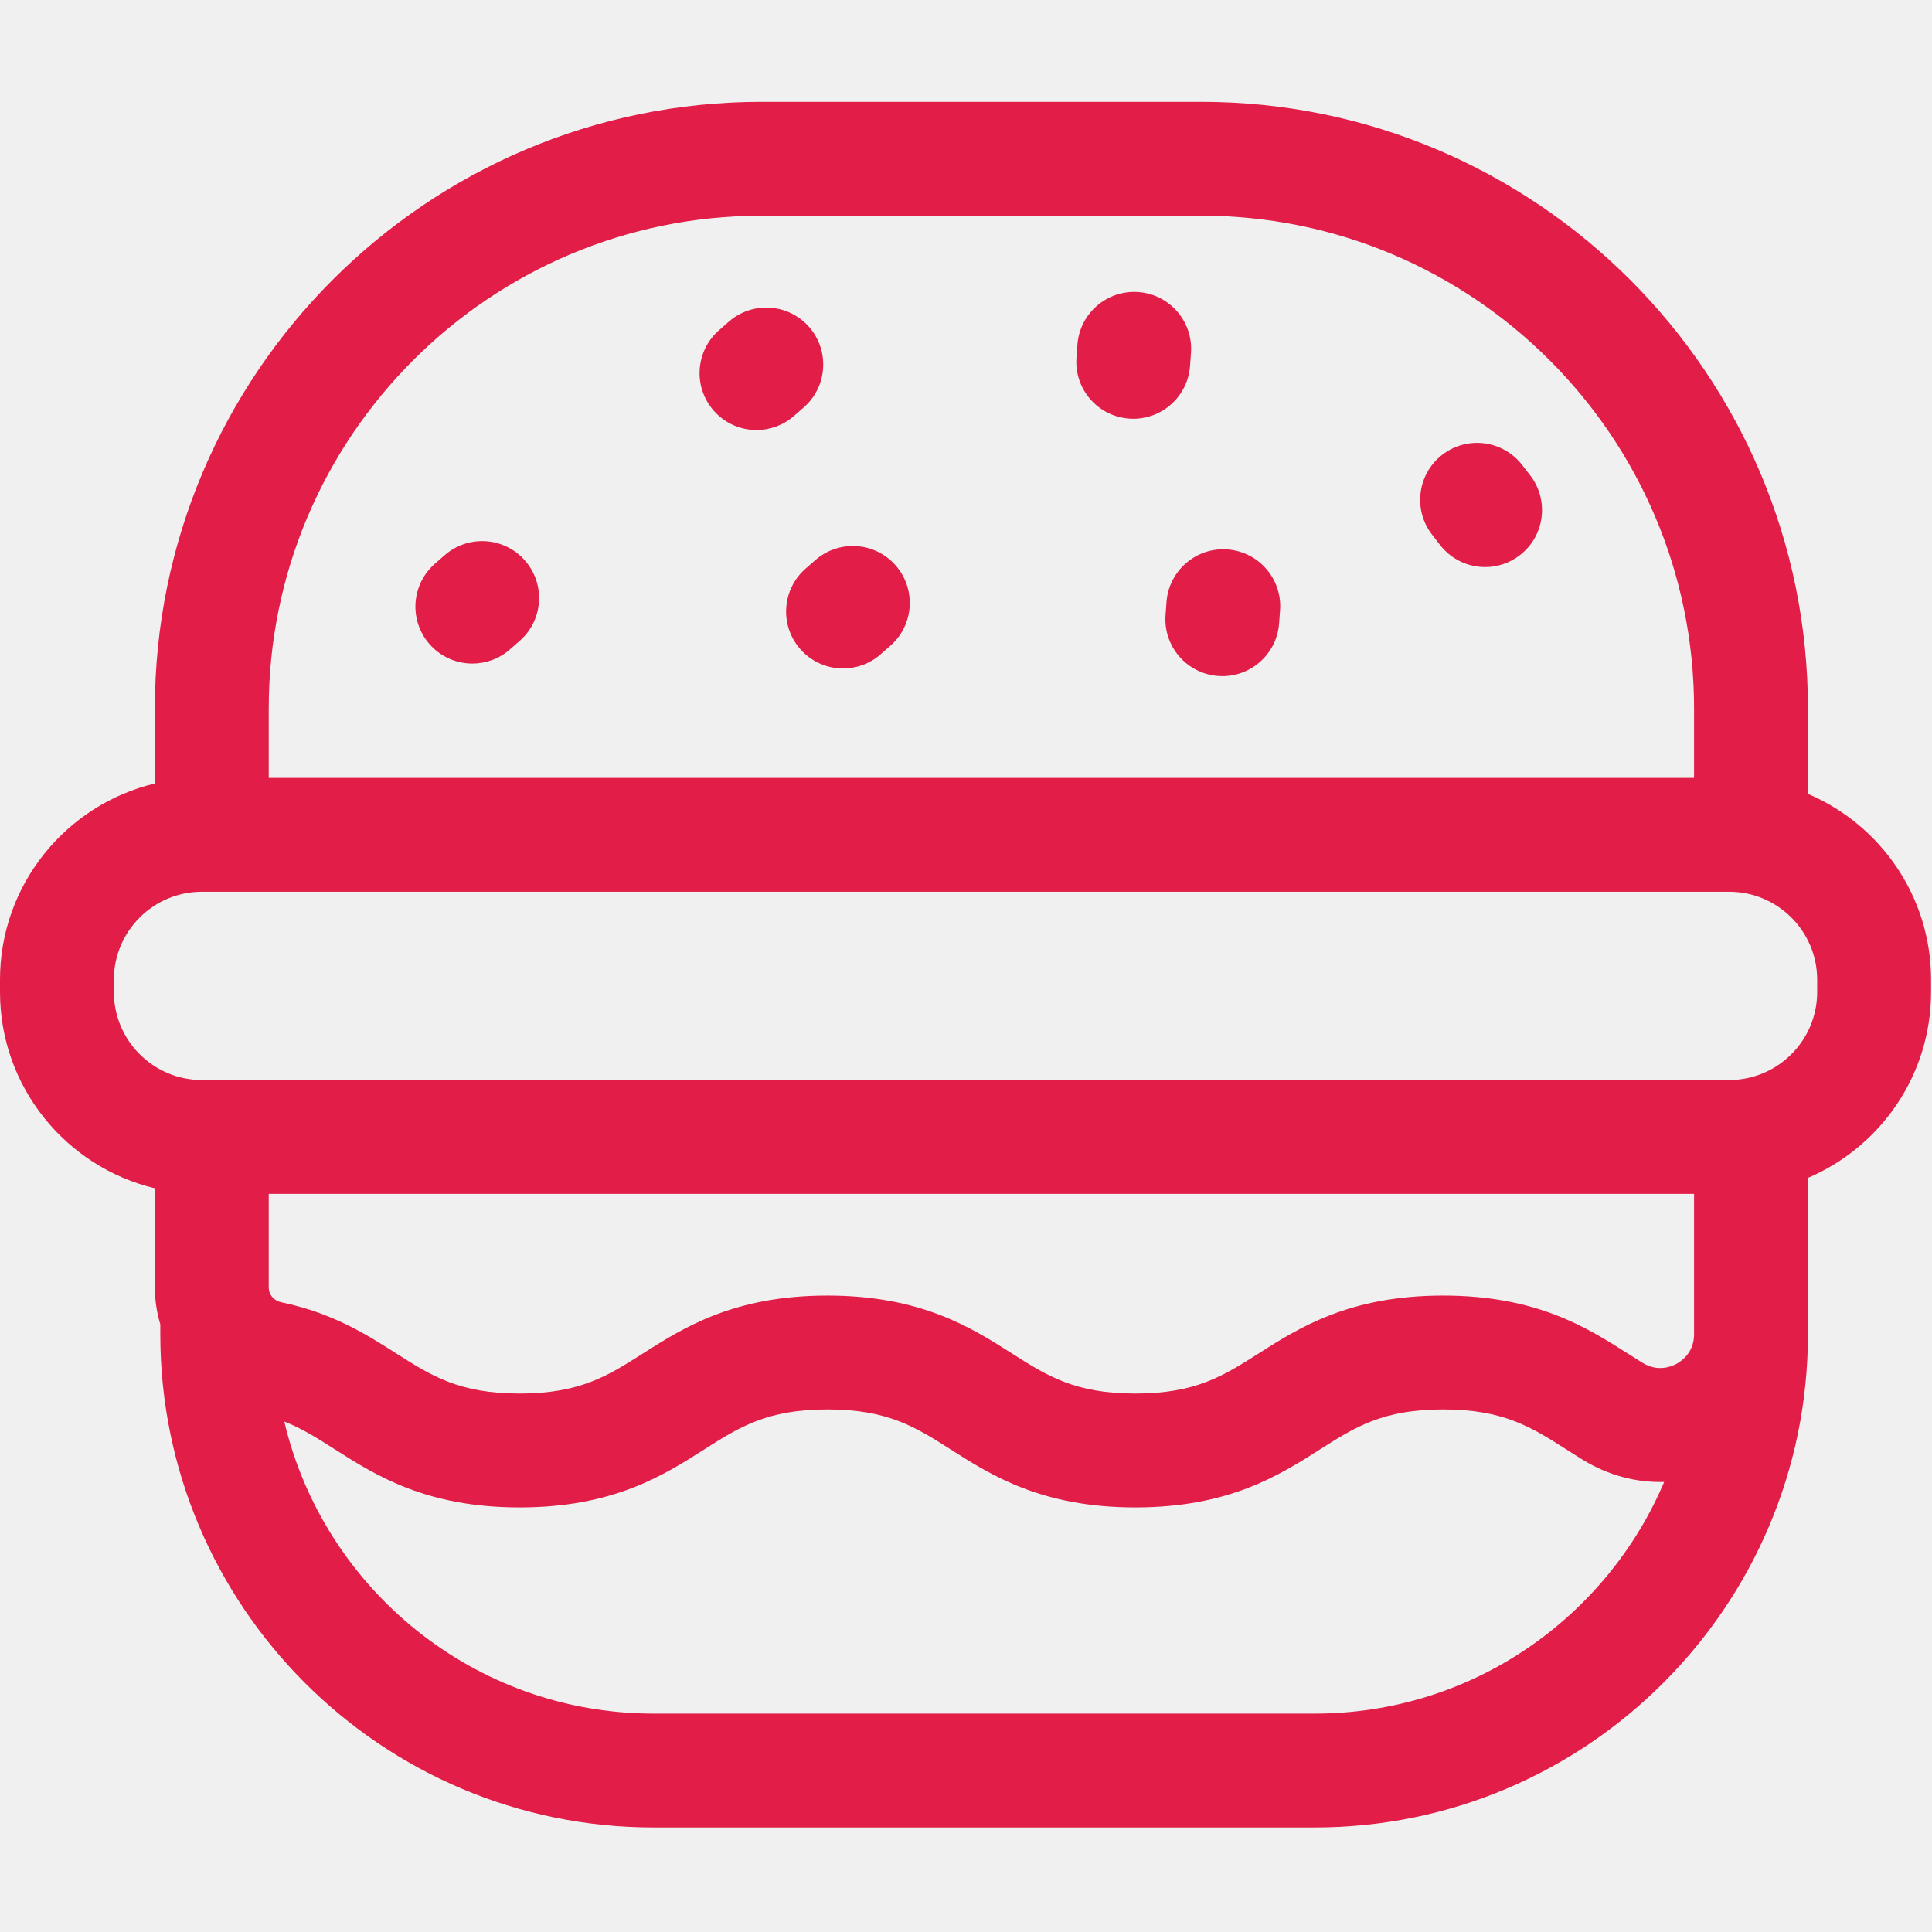
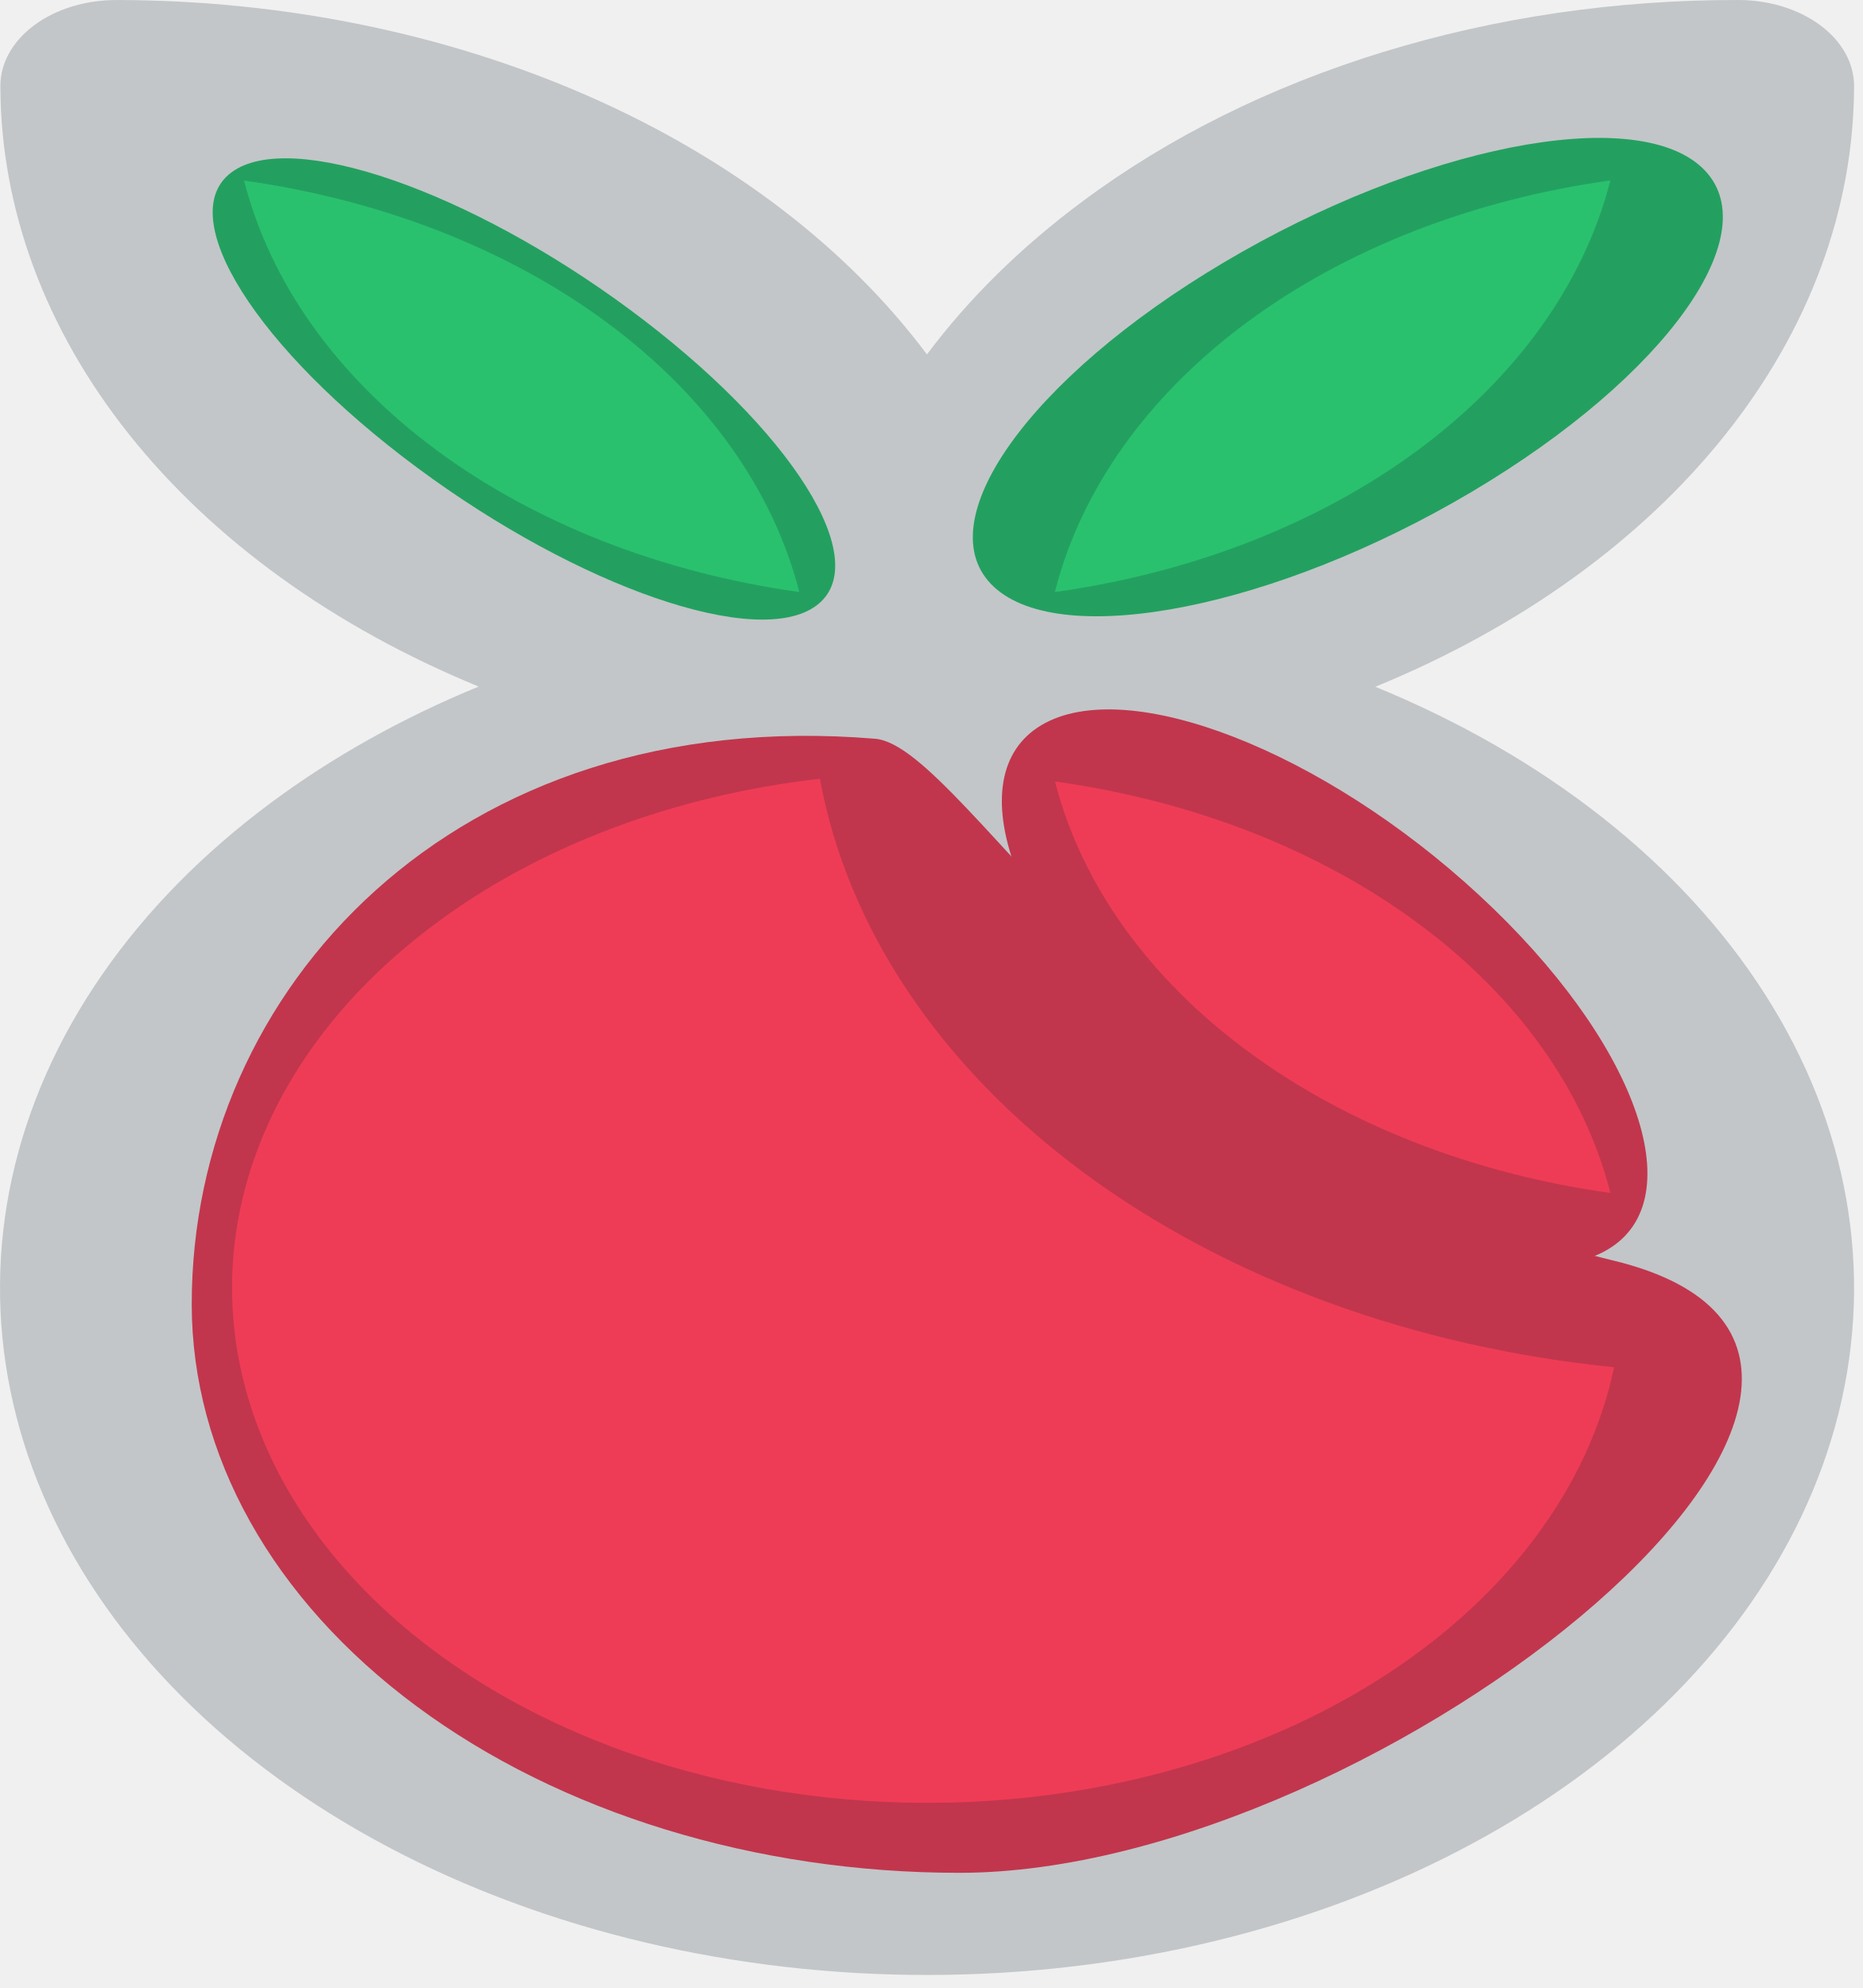
- <svg xmlns="http://www.w3.org/2000/svg" width="683" height="683" viewBox="0 0 683 683" fill="none">
-   <g clip-path="url(#clip0_1082_6542)">
-     <path d="M284.156 144.016C292.521 136.698 293.37 123.979 286.052 115.614C278.729 107.25 266.015 106.401 257.651 113.719L254.187 116.75C245.823 124.068 244.974 136.786 252.291 145.151C256.271 149.698 261.843 152.026 267.448 152.026C272.151 152.026 276.875 150.385 280.692 147.047L284.156 144.016Z" fill="#E11D48" />
-     <path d="M157.198 196.271L153.734 199.302C145.37 206.625 144.521 219.339 151.838 227.703C155.817 232.255 161.39 234.578 166.995 234.578C171.698 234.578 176.422 232.943 180.239 229.604L183.703 226.573C192.067 219.25 192.916 206.537 185.599 198.172C178.281 189.802 165.562 188.953 157.198 196.271Z" fill="#E11D48" />
-     <path d="M288.24 198.005L284.776 201.036C276.417 208.359 275.568 221.073 282.886 229.437C286.865 233.989 292.438 236.312 298.042 236.312C302.745 236.312 307.469 234.672 311.287 231.328L314.75 228.297C323.115 220.979 323.964 208.26 316.641 199.896C309.323 191.531 296.61 190.687 288.24 198.005Z" fill="#E11D48" />
-     <path d="M420.698 129.385L421.036 124.797C421.849 113.708 413.521 104.063 402.437 103.25C391.354 102.438 381.703 110.766 380.89 121.849L380.552 126.438C379.739 137.526 388.067 147.172 399.151 147.984C399.651 148.021 400.151 148.042 400.646 148.042C411.093 148.042 419.922 139.969 420.698 129.385Z" fill="#E11D48" />
-     <path d="M538.093 164.365C531.281 155.578 518.64 153.979 509.854 160.786C501.067 167.599 499.468 180.24 506.276 189.026L509.099 192.667C513.067 197.781 519.01 200.464 525.02 200.464C529.328 200.464 533.666 199.083 537.338 196.24C546.119 189.432 547.724 176.786 540.911 168L538.093 164.365Z" fill="#E11D48" />
-     <path d="M433.932 194.234C422.854 193.396 413.198 201.745 412.38 212.828L412.042 217.417C411.224 228.505 419.552 238.151 430.635 238.969C431.141 239.005 431.641 239.026 432.135 239.026C442.578 239.026 451.406 230.958 452.188 220.375L452.526 215.786C453.344 204.698 445.016 195.052 433.932 194.234Z" fill="#E11D48" />
-     <path d="M639.141 280.656V250.464C639.141 132.208 542.932 36 424.677 36H269.214C150.958 36 54.75 132.208 54.75 250.464V276.974C23.391 284.484 0 312.734 0 346.359V350.698C0 384.323 23.391 412.573 54.75 420.083V455.24C54.75 459.693 55.427 464.036 56.672 468.156V471.714C56.672 567.844 134.875 646.047 231.005 646.047H464.807C560.938 646.047 639.141 567.844 639.141 471.714V416.401C664.698 405.531 682.667 380.172 682.667 350.698V346.359C682.667 316.88 664.698 291.526 639.141 280.656ZM95.005 250.464C95.005 154.401 173.151 76.255 269.214 76.255H424.677C520.74 76.255 598.885 154.401 598.885 250.464V275H95.005V250.464ZM598.885 471.714C598.885 477.995 594.646 481.047 592.823 482.068C590.984 483.094 586.125 485.13 580.714 481.813C578.922 480.714 577.161 479.594 575.406 478.474C561.078 469.359 543.25 458.01 510.182 458.01C477.109 458.01 459.281 469.354 444.958 478.474C432.521 486.391 422.693 492.646 401.349 492.646C380.005 492.646 370.182 486.396 357.745 478.474C343.417 469.359 325.594 458.01 292.521 458.01C259.453 458.01 241.625 469.359 227.302 478.474C214.865 486.391 205.042 492.646 183.698 492.646C162.359 492.646 152.531 486.396 140.099 478.474C129.573 471.776 117.646 464.188 99.479 460.391C97.578 459.995 96.104 458.776 95.422 457.198C95.38 457.094 95.344 456.984 95.297 456.88C95.115 456.359 95.005 455.813 95.005 455.24V422.057H598.885V471.714ZM464.807 605.792H231C167.677 605.792 114.469 561.661 100.505 502.542C106.839 505.026 112.203 508.438 118.479 512.432C132.802 521.552 150.63 532.901 183.698 532.901C216.766 532.901 234.594 521.552 248.917 512.432C261.354 504.516 271.177 498.26 292.521 498.26C313.865 498.26 323.688 504.516 336.125 512.432C350.453 521.552 368.276 532.901 401.349 532.901C434.417 532.901 452.245 521.552 466.573 512.432C479.01 504.516 488.833 498.26 510.177 498.26C531.521 498.26 541.349 504.516 553.786 512.432C555.734 513.672 557.677 514.911 559.661 516.125C568.552 521.578 578.448 524.161 588.313 523.896C567.922 571.979 520.24 605.792 464.807 605.792ZM642.411 350.698C642.411 367.849 628.458 381.802 611.307 381.802H71.359C54.208 381.802 40.255 367.849 40.255 350.698V346.359C40.255 329.208 54.208 315.255 71.359 315.255H611.307C628.458 315.255 642.411 329.208 642.411 346.359V350.698Z" fill="#E11D48" />
-   </g>
-   <defs>
-     <clipPath id="clip0_1082_6542">
-       <rect width="682.667" height="682.667" fill="white" />
-     </clipPath>
-   </defs>
+ <svg xmlns="http://www.w3.org/2000/svg" width="89" height="95" viewBox="0 0 89 95" fill="none">
+   <path d="M70.335 23.503C79.674 17.965 84.594 11.022 81.323 7.994C78.053 4.966 67.831 7 58.492 12.538C49.153 18.075 44.233 25.019 47.503 28.047C50.774 31.075 60.996 29.04 70.335 23.503Z" fill="#29C16E" />
+   <path d="M39.013 28.94C41.823 26.858 37.846 20.534 30.129 14.816C22.411 9.098 13.877 6.151 11.066 8.234C8.255 10.316 12.232 16.64 19.95 22.358C27.667 28.076 36.202 31.023 39.013 28.94Z" fill="#29C16E" />
+   <path d="M76.838 59.708C80.924 57.285 78.178 49.711 70.705 42.791C63.231 35.872 53.86 32.227 49.773 34.65C45.687 37.073 48.432 44.647 55.906 51.566C63.38 58.486 72.751 62.131 76.838 59.708Z" fill="#EF3C56" />
+   <path d="M9.163 62.317C9.163 69.525 13.027 76.439 19.907 81.535C26.786 86.632 36.116 89.496 45.844 89.496C66.103 89.496 96.343 64.875 77.082 60.232C55.949 55.138 46.203 35.667 41.824 35.303C21.692 33.629 9.163 47.307 9.163 62.317Z" fill="#EF3C56" />
+   <path d="M0.018 4.102C0.028 9.962 2.153 15.714 6.171 20.761C10.19 25.808 15.957 29.968 22.875 32.809C19.249 34.298 15.923 36.157 12.992 38.329C6.417 43.196 2.074 49.471 0.578 56.267C-0.918 63.063 0.508 70.036 4.655 76.198C8.801 82.361 15.459 87.401 23.684 90.606C31.91 93.811 41.288 95.018 50.49 94.056C59.693 93.094 68.255 90.013 74.963 85.248C81.672 80.482 86.188 74.275 87.873 67.503C89.558 60.731 88.326 53.738 84.352 47.514C80.377 41.289 73.861 36.148 65.727 32.819C72.654 29.982 78.428 25.823 82.452 20.773C86.476 15.723 88.601 9.967 88.607 4.103C88.607 3.564 88.464 3.031 88.186 2.533C87.908 2.035 87.5 1.583 86.986 1.202C86.471 0.821 85.861 0.518 85.189 0.312C84.518 0.106 83.798 5.80319e-05 83.07 0C77.251 -0.011 71.486 0.832 66.11 2.483C60.733 4.133 55.852 6.557 51.749 9.614C48.817 11.786 46.309 14.251 44.299 16.937C40.467 11.809 34.854 7.535 28.041 4.557C21.229 1.579 13.464 0.006 5.555 0.001C4.828 0.001 4.108 0.107 3.436 0.313C2.764 0.519 2.154 0.821 1.64 1.202C1.126 1.583 0.718 2.035 0.44 2.533C0.161 3.03 0.018 3.563 0.018 4.102ZM50.413 28.293C51.646 23.414 54.841 18.924 59.578 15.414C64.315 11.904 70.375 9.537 76.96 8.623C75.718 13.499 72.52 17.985 67.785 21.494C63.049 25.003 56.995 27.373 50.413 28.293ZM67.792 44.139C72.531 47.645 75.727 52.131 76.96 57.008C70.382 56.087 64.33 53.718 59.597 50.21C54.863 46.703 51.665 42.22 50.422 37.346C57.004 38.259 63.059 40.627 67.792 44.139ZM20.821 44.131C25.788 40.431 32.223 38.007 39.184 37.214C40.489 44.332 44.907 50.936 51.763 56.016C58.618 61.095 67.531 64.369 77.138 65.336C76.328 69.176 74.303 72.82 71.227 75.969C68.152 79.118 64.114 81.682 59.444 83.452C54.773 85.222 49.604 86.148 44.358 86.153C39.112 86.158 33.939 85.243 29.263 83.482C24.586 81.721 20.539 79.165 17.452 76.022C14.365 72.88 12.326 69.24 11.503 65.402C10.679 61.563 11.094 57.635 12.714 53.938C14.334 50.241 17.112 46.881 20.821 44.132V44.131ZM11.661 8.629C18.24 9.55 24.291 11.919 29.025 15.427C33.759 18.935 36.957 23.418 38.2 28.292C31.622 27.371 25.571 25.002 20.838 21.494C16.104 17.986 12.907 13.503 11.664 8.629H11.661Z" fill="#0E1E28" fill-opacity="0.2" />
</svg>
